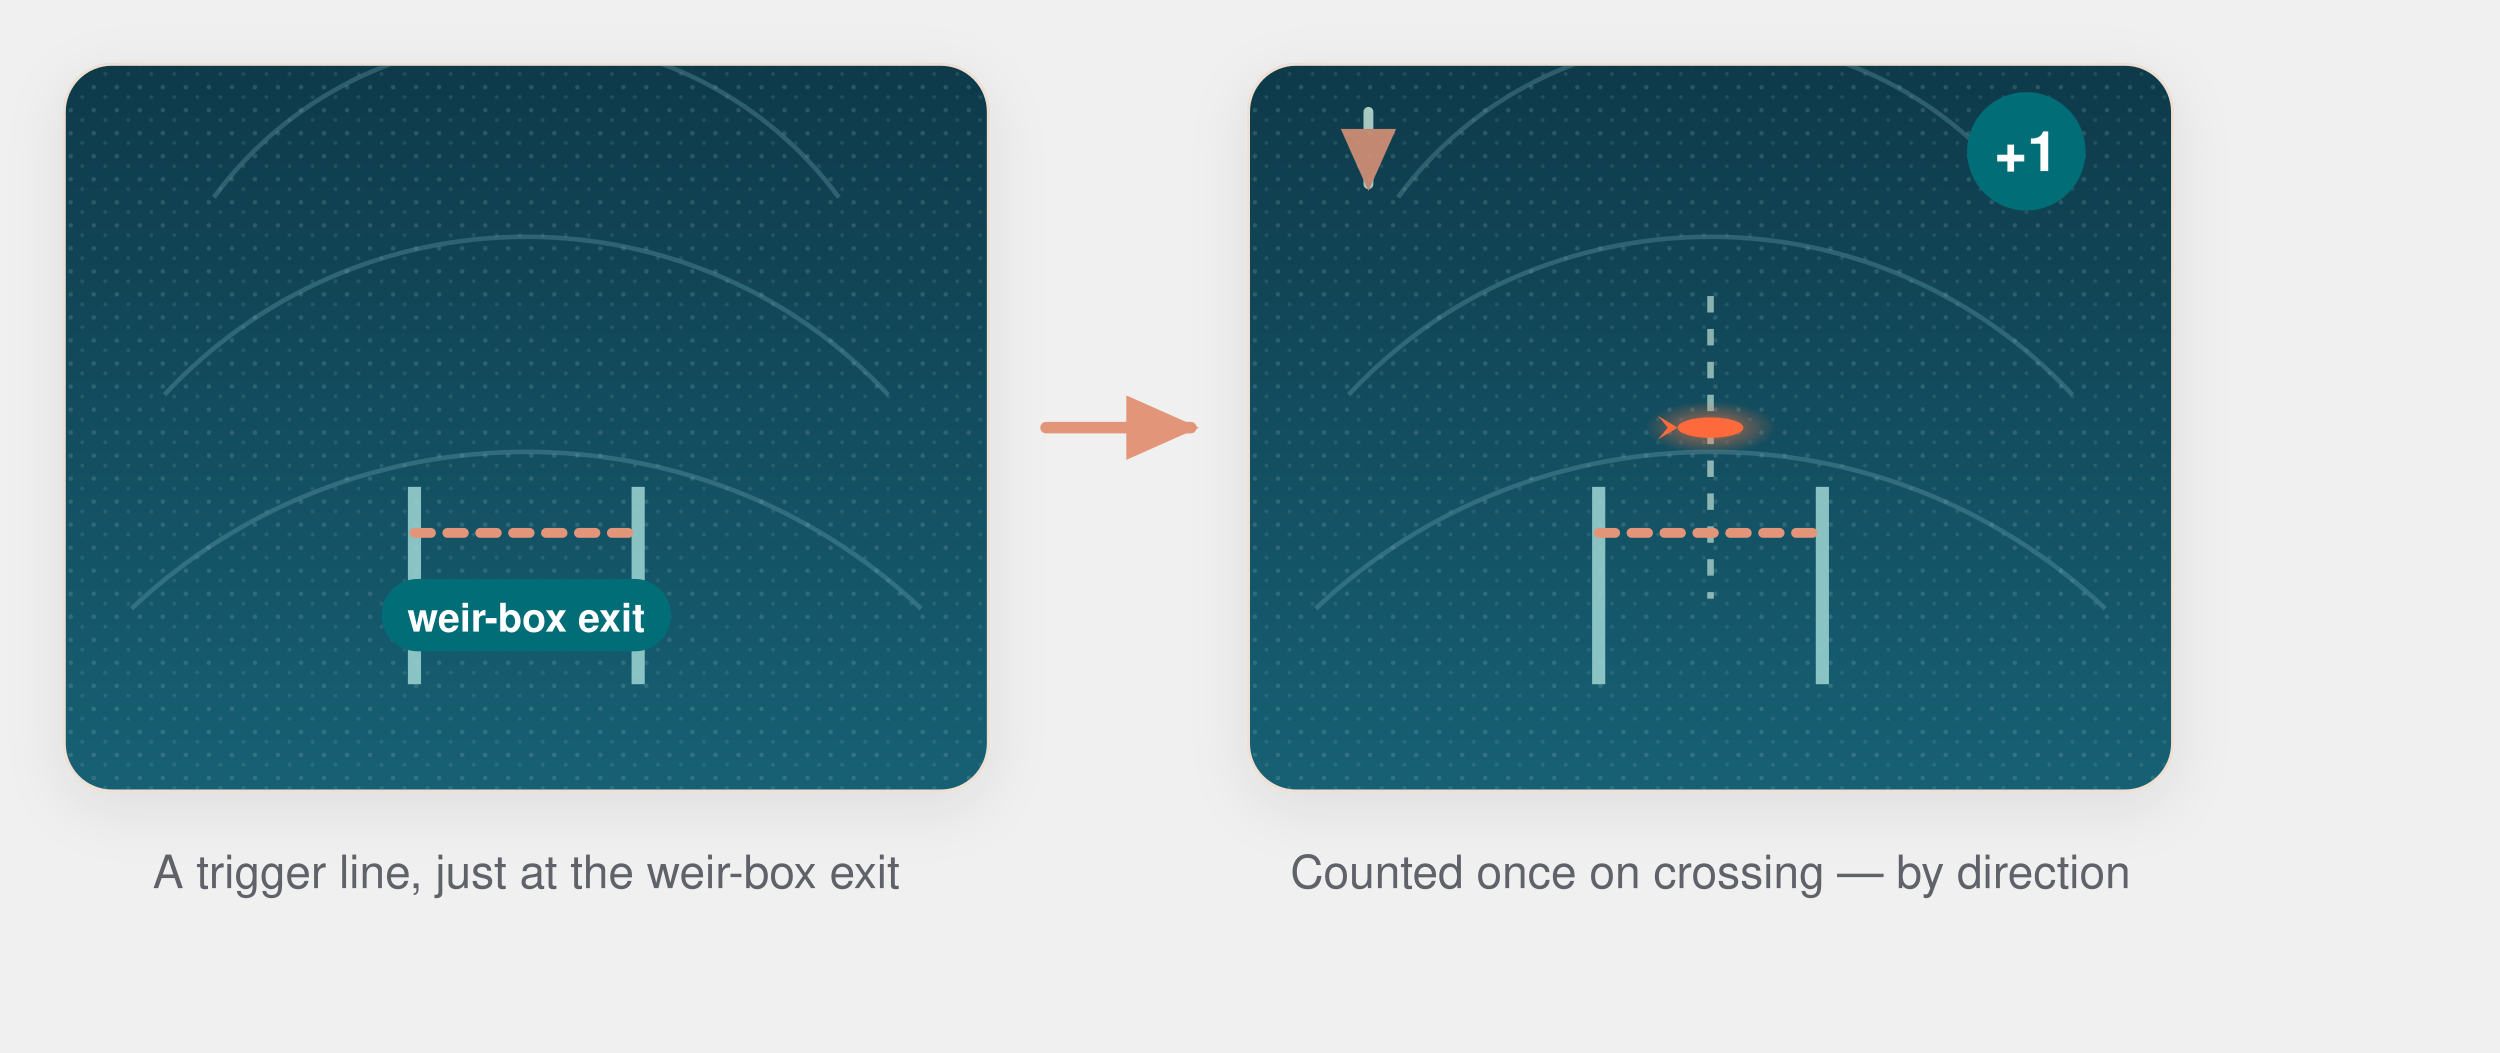
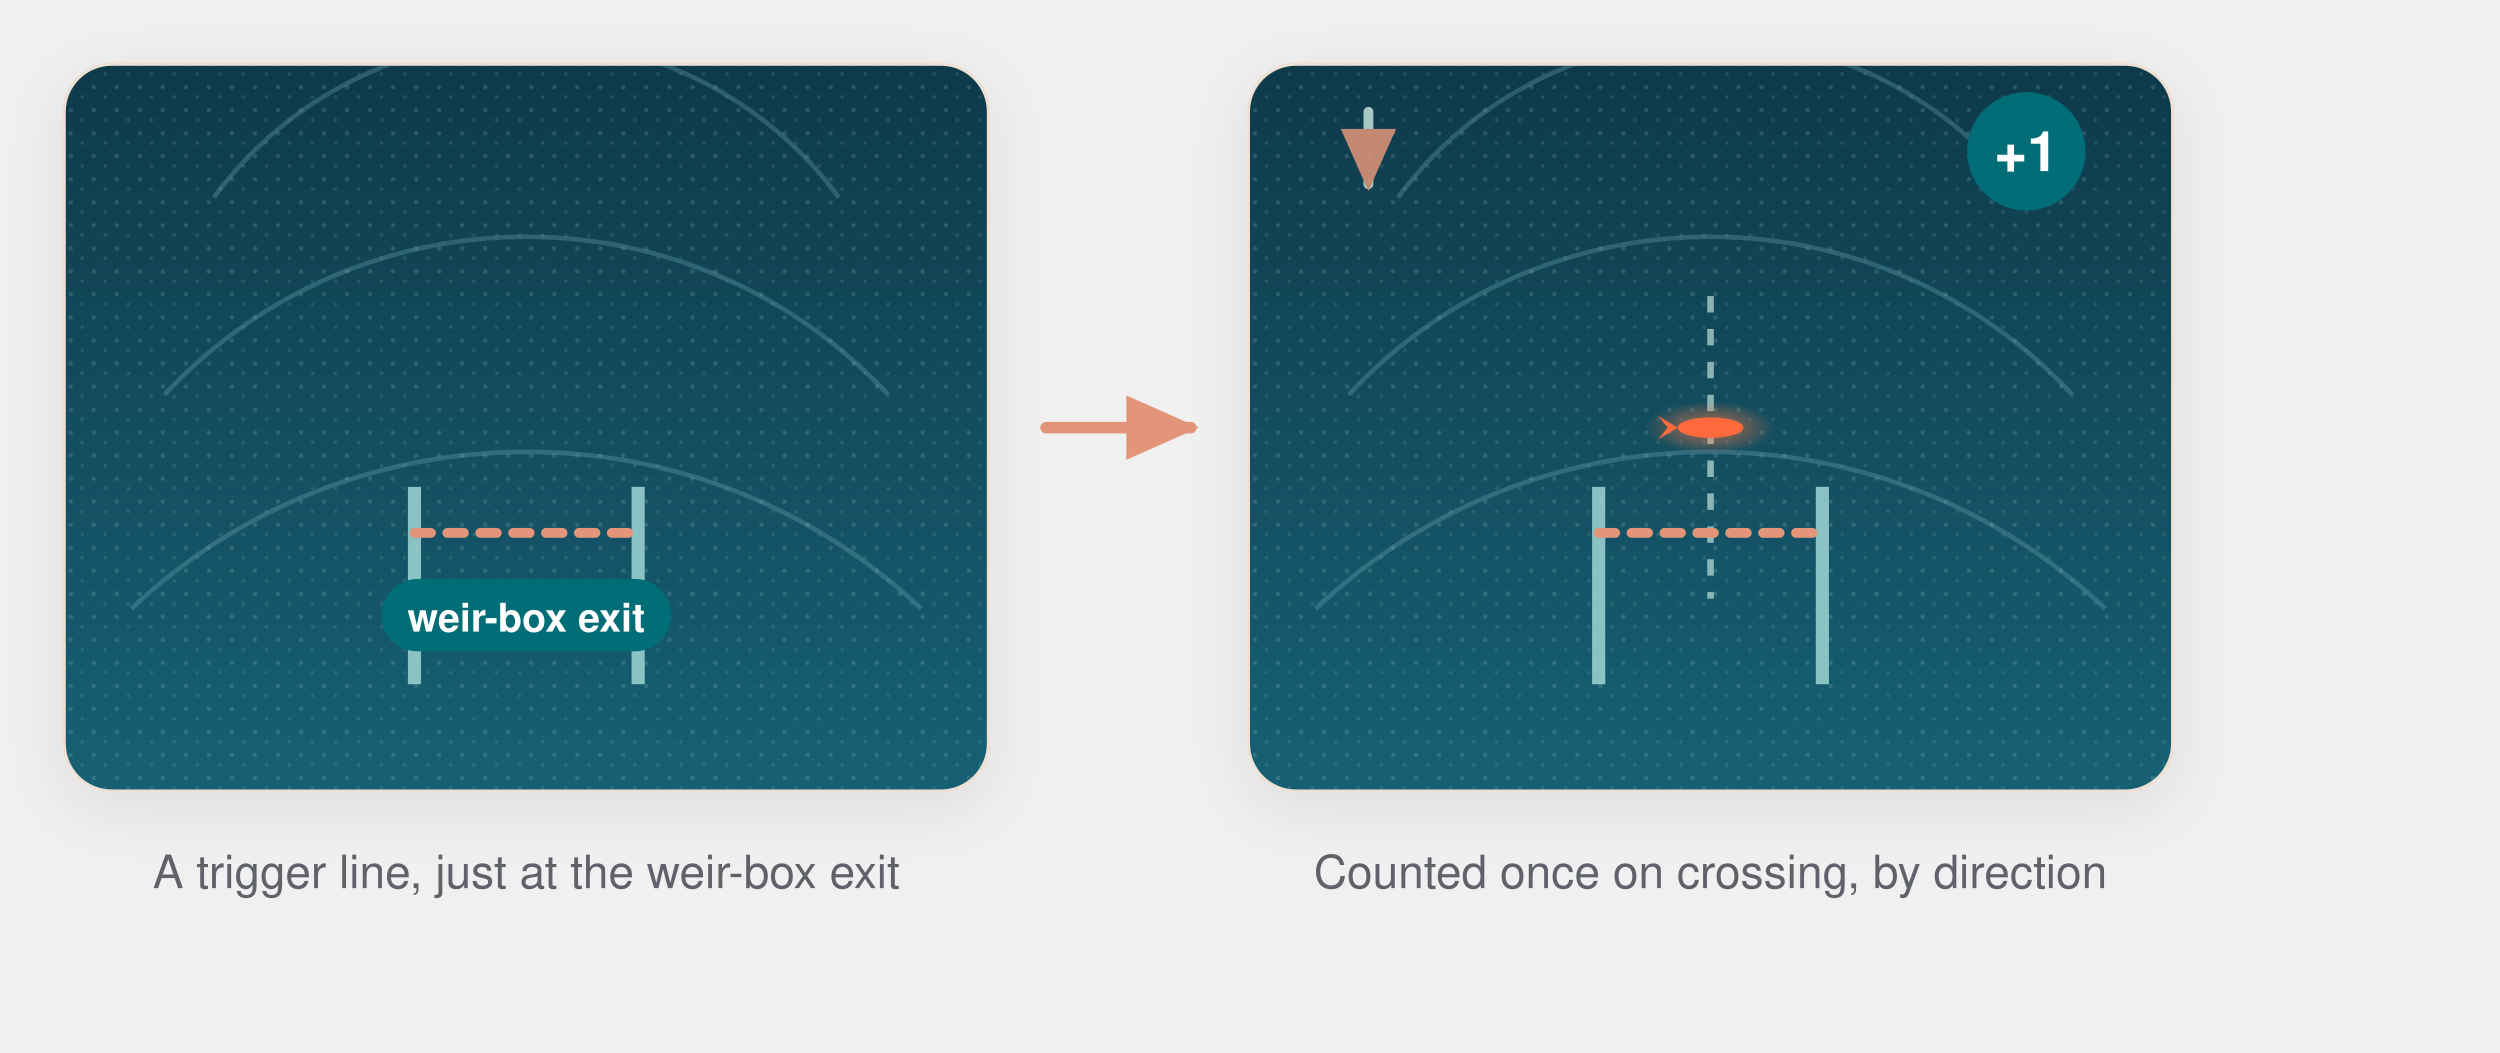
<svg xmlns="http://www.w3.org/2000/svg" viewBox="0 0 760 320" font-family="Mulish, Helvetica, Arial, sans-serif">
  <defs>
    <linearGradient id="sonar" x1="0" y1="0" x2="0" y2="1">
      <stop offset="0%" stop-color="#0e3a4a" />
      <stop offset="100%" stop-color="#176074" />
    </linearGradient>
    <radialGradient id="fishglow" cx="50%" cy="50%" r="50%">
      <stop offset="0%" stop-color="#ff7a45" />
      <stop offset="100%" stop-color="#ff7a45" stop-opacity="0" />
    </radialGradient>
    <marker id="arrow" viewBox="0 0 10 10" refX="8" refY="5" markerWidth="7" markerHeight="7" orient="auto-start-reverse">
      <path d="M0 1 L9 5 L0 9 Z" fill="#e29578" />
    </marker>
    <filter id="cardshadow" x="-20%" y="-20%" width="140%" height="150%">
      <feDropShadow dx="0" dy="5" stdDeviation="9" flood-color="#1c2b28" flood-opacity="0.08" />
    </filter>
    <pattern id="sonar-noise" width="7" height="7" patternUnits="userSpaceOnUse">
      <circle cx="1.5" cy="1.5" r="0.7" fill="#bfe0d6" opacity="0.16" />
      <circle cx="5" cy="4.5" r="0.6" fill="#bfe0d6" opacity="0.12" />
    </pattern>
    <style>
    .cap   { font-size: 14px; fill: #60626a; }
    .tag   { font-size: 12px; font-weight: 700; fill: #fff; }
    .cross { transform-box: fill-box; transform-origin: 50% 50%; animation: cross 3.4s linear -2.2s infinite; }
    .glow  { animation: glowp 3.4s ease-in-out -2.2s infinite; }
    .dash  { stroke-dasharray: 5 5; animation: flow 0.9s linear infinite; }
    @keyframes cross { from { transform: translateY(-118px); } to { transform: translateY(118px); } }
    @keyframes glowp { 0%,56%{opacity:0.25} 68%,100%{opacity:1} }
    @keyframes flow { to { stroke-dashoffset: -20; } }
    @media (prefers-reduced-motion: reduce) { * { animation: none !important; } }
  </style>
    <g id="smolt">
      <ellipse cx="0" cy="0" rx="20" ry="8" fill="url(#fishglow)" opacity="0.7" />
      <ellipse cx="0" cy="0" rx="10" ry="3.1" fill="#ff6a3d" />
      <path d="M-10 0 L-16 -3.6 L-13 0 L-16 3.6 Z" fill="#ff6a3d" />
    </g>
    <g id="tile">
      <rect x="-140" y="-110" width="280" height="220" rx="14" fill="url(#sonar)" />
      <clipPath id="tc">
        <rect x="-140" y="-110" width="280" height="220" rx="14" />
      </clipPath>
      <g clip-path="url(#tc)">
        <rect x="-140" y="-110" width="280" height="220" fill="url(#sonar-noise)" />
        <g stroke="#7fb6c4" stroke-width="1.4" fill="none" opacity="0.28">
          <path d="M-95 -70 A 118 118 0 0 1 95 -70" />
          <path d="M-110 -10 A 150 150 0 0 1 110 -10" />
          <path d="M-120 55 A 175 175 0 0 1 120 55" />
        </g>
        <g stroke="#9fd6d4" stroke-width="4" fill="none" opacity="0.85">
          <path d="M-34 78 L-34 18" />
          <path d="M34 78 L34 18" />
        </g>
      </g>
    </g>
  </defs>
  <rect x="20" y="20" width="280" height="220" rx="14" fill="#fbf6f6" stroke="#ede0d4" stroke-width="2" filter="url(#cardshadow)" />
  <g transform="translate(160,130)">
    <use href="#tile" />
    <line class="dash" x1="-34" y1="32" x2="34" y2="32" stroke="#e29578" stroke-width="3" stroke-linecap="round" />
    <g transform="translate(0,58)">
      <rect x="-44" y="-12" width="88" height="22" rx="11" fill="#006d77" />
      <text class="tag" x="0" y="4" text-anchor="middle">weir-box exit</text>
    </g>
  </g>
  <text class="cap" x="160" y="270" text-anchor="middle">A trigger line, just at the weir-box exit</text>
  <line x1="318" y1="130" x2="362" y2="130" stroke="#e29578" stroke-width="3.5" fill="none" stroke-linecap="round" marker-end="url(#arrow)" />
  <rect x="380" y="20" width="280" height="220" rx="14" fill="#fbf6f6" stroke="#ede0d4" stroke-width="2" filter="url(#cardshadow)" />
  <g transform="translate(520,130)">
    <use href="#tile" />
    <g clip-path="url(#tc)">
      <path class="dash" d="M0 -40 L0 52" stroke="#bfe0d6" stroke-width="2" fill="none" opacity="0.7" />
      <g class="cross">
        <use href="#smolt" />
      </g>
    </g>
    <line class="dash" x1="-34" y1="32" x2="34" y2="32" stroke="#e29578" stroke-width="3" stroke-linecap="round" />
    <g transform="translate(96,-84)" class="glow">
      <circle r="18" fill="#006d77" />
      <text x="0" y="6" text-anchor="middle" font-size="17" font-weight="800" fill="#fff">+1</text>
    </g>
    <g transform="translate(-104,-86)" stroke="#bfe0d6" stroke-width="3" fill="none" stroke-linecap="round" opacity="0.85">
      <path d="M0 -10 L0 12" marker-end="url(#arrow)" />
    </g>
  </g>
-   <text class="cap" x="520" y="270" text-anchor="middle">Counted once on crossing — by direction</text>
+   <text class="cap" x="520" y="270" text-anchor="middle">Counted once on crossing, by direction</text>
</svg>
